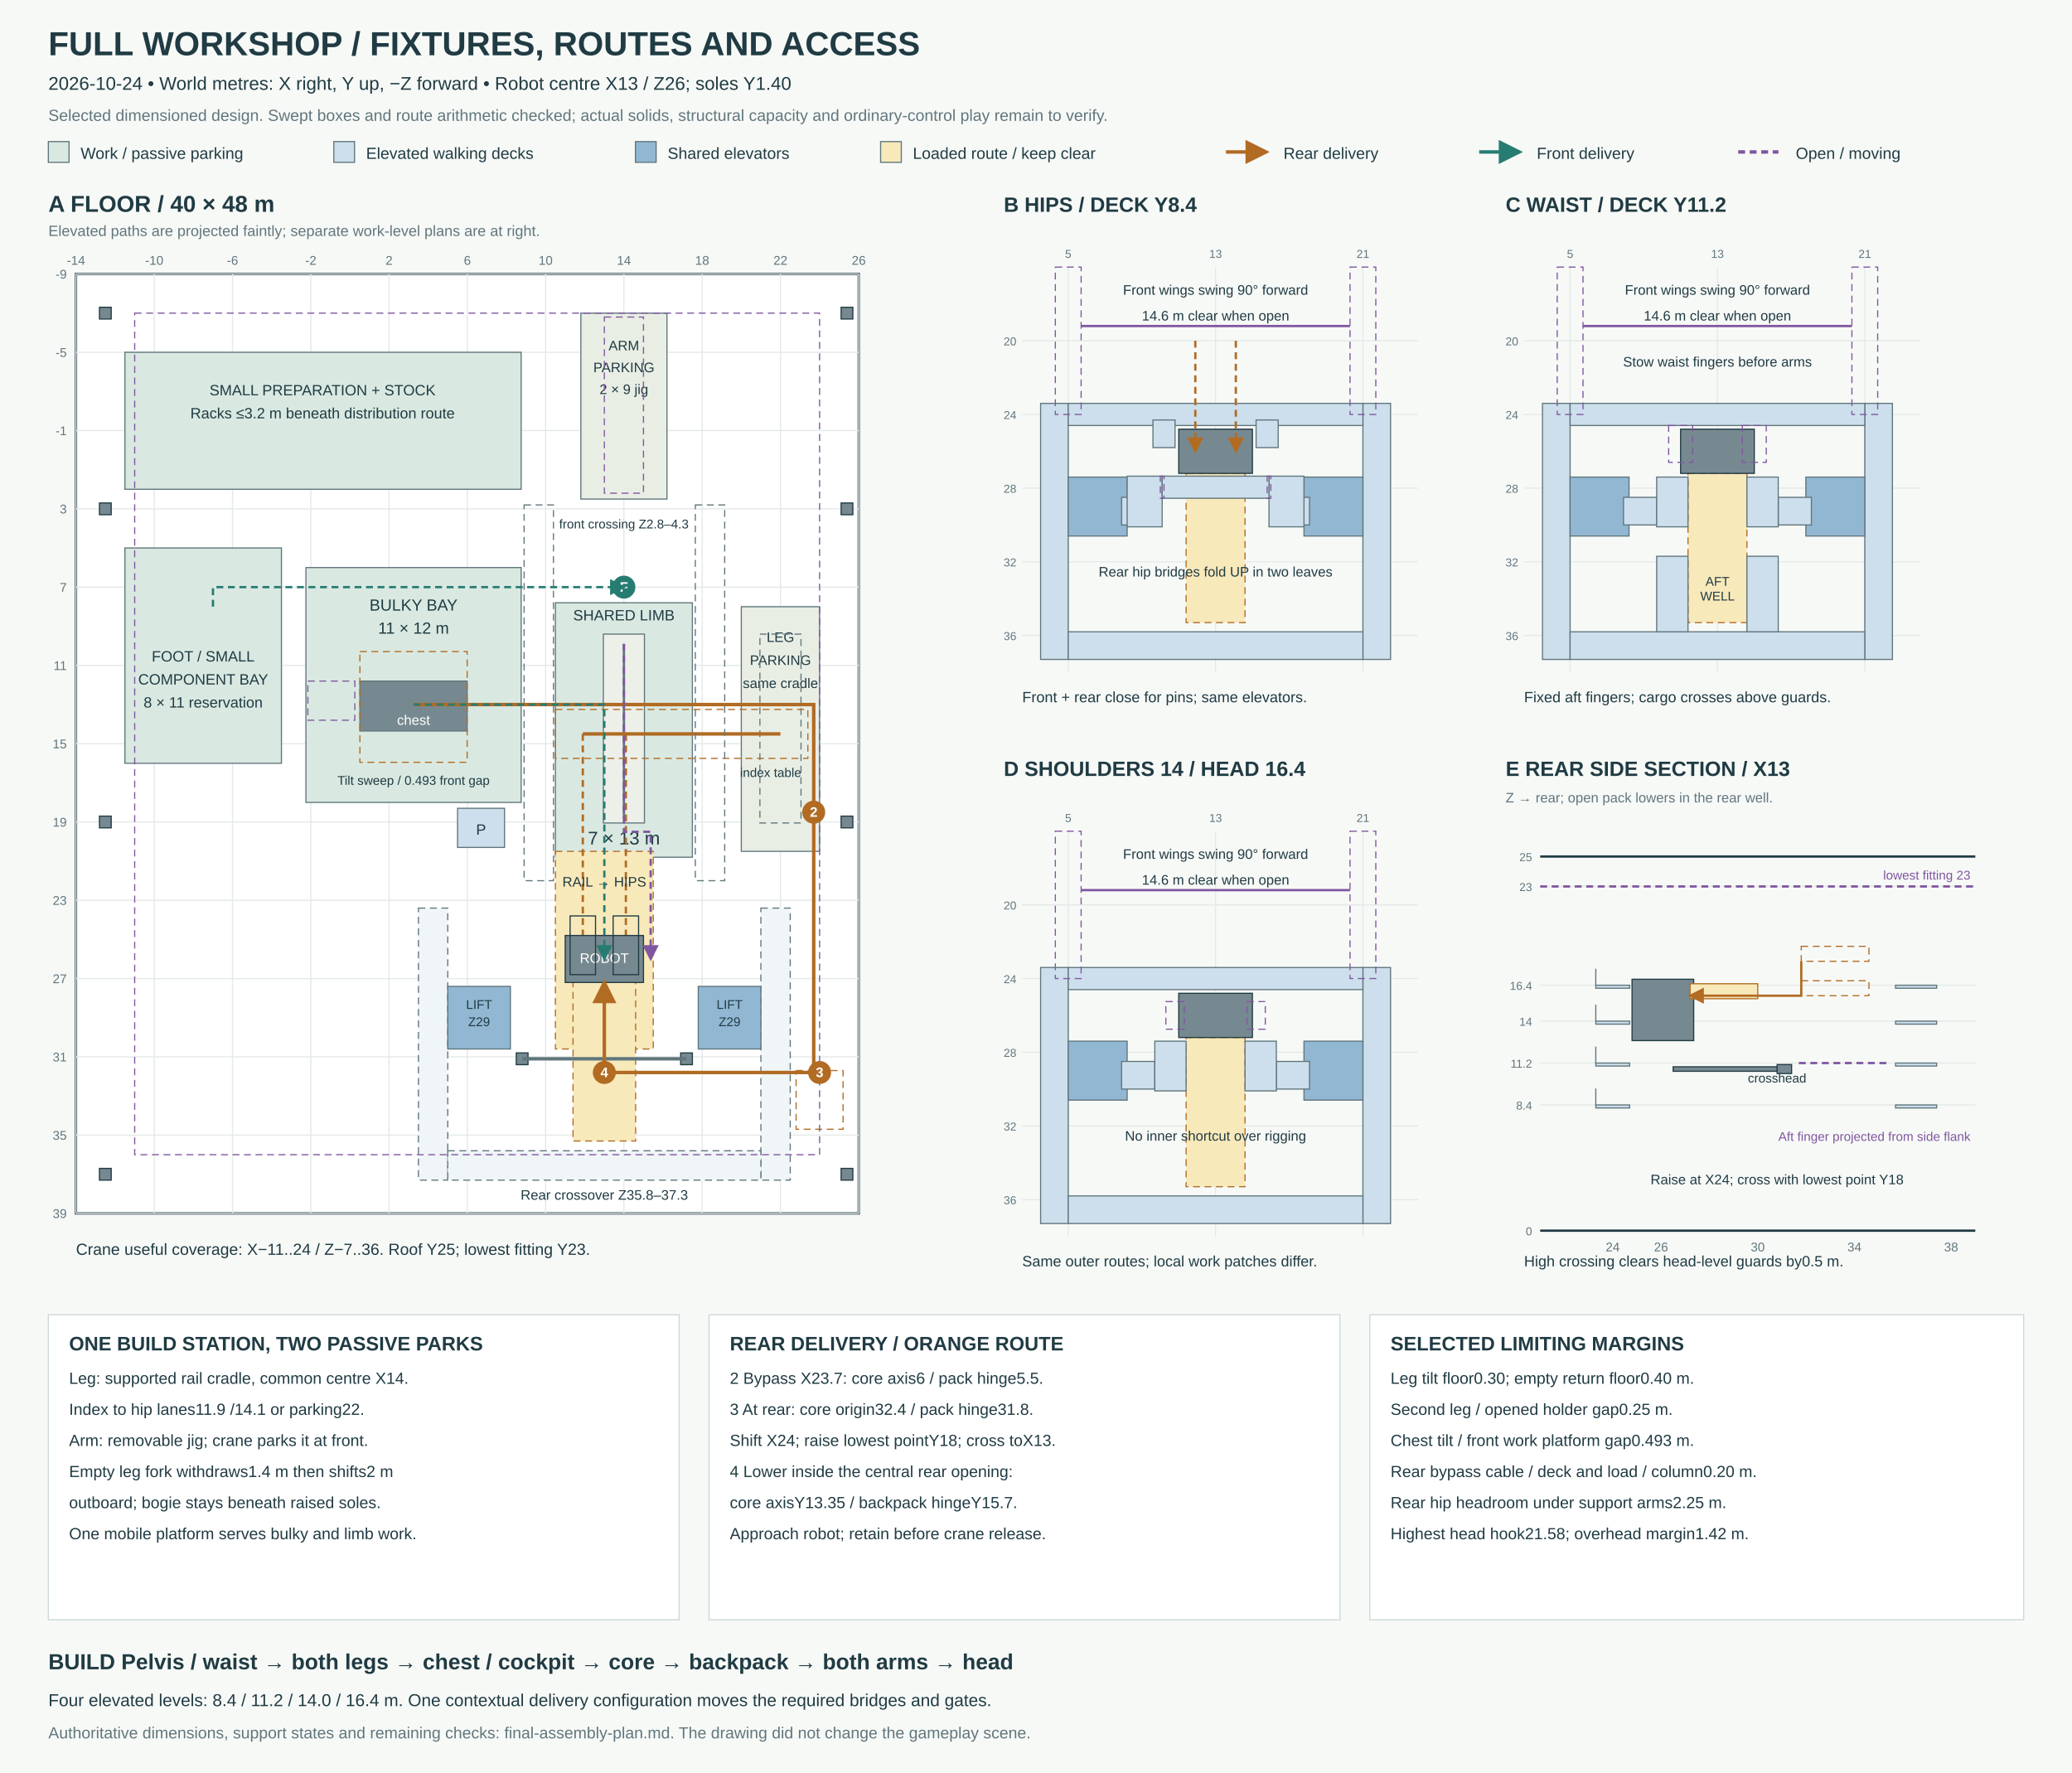
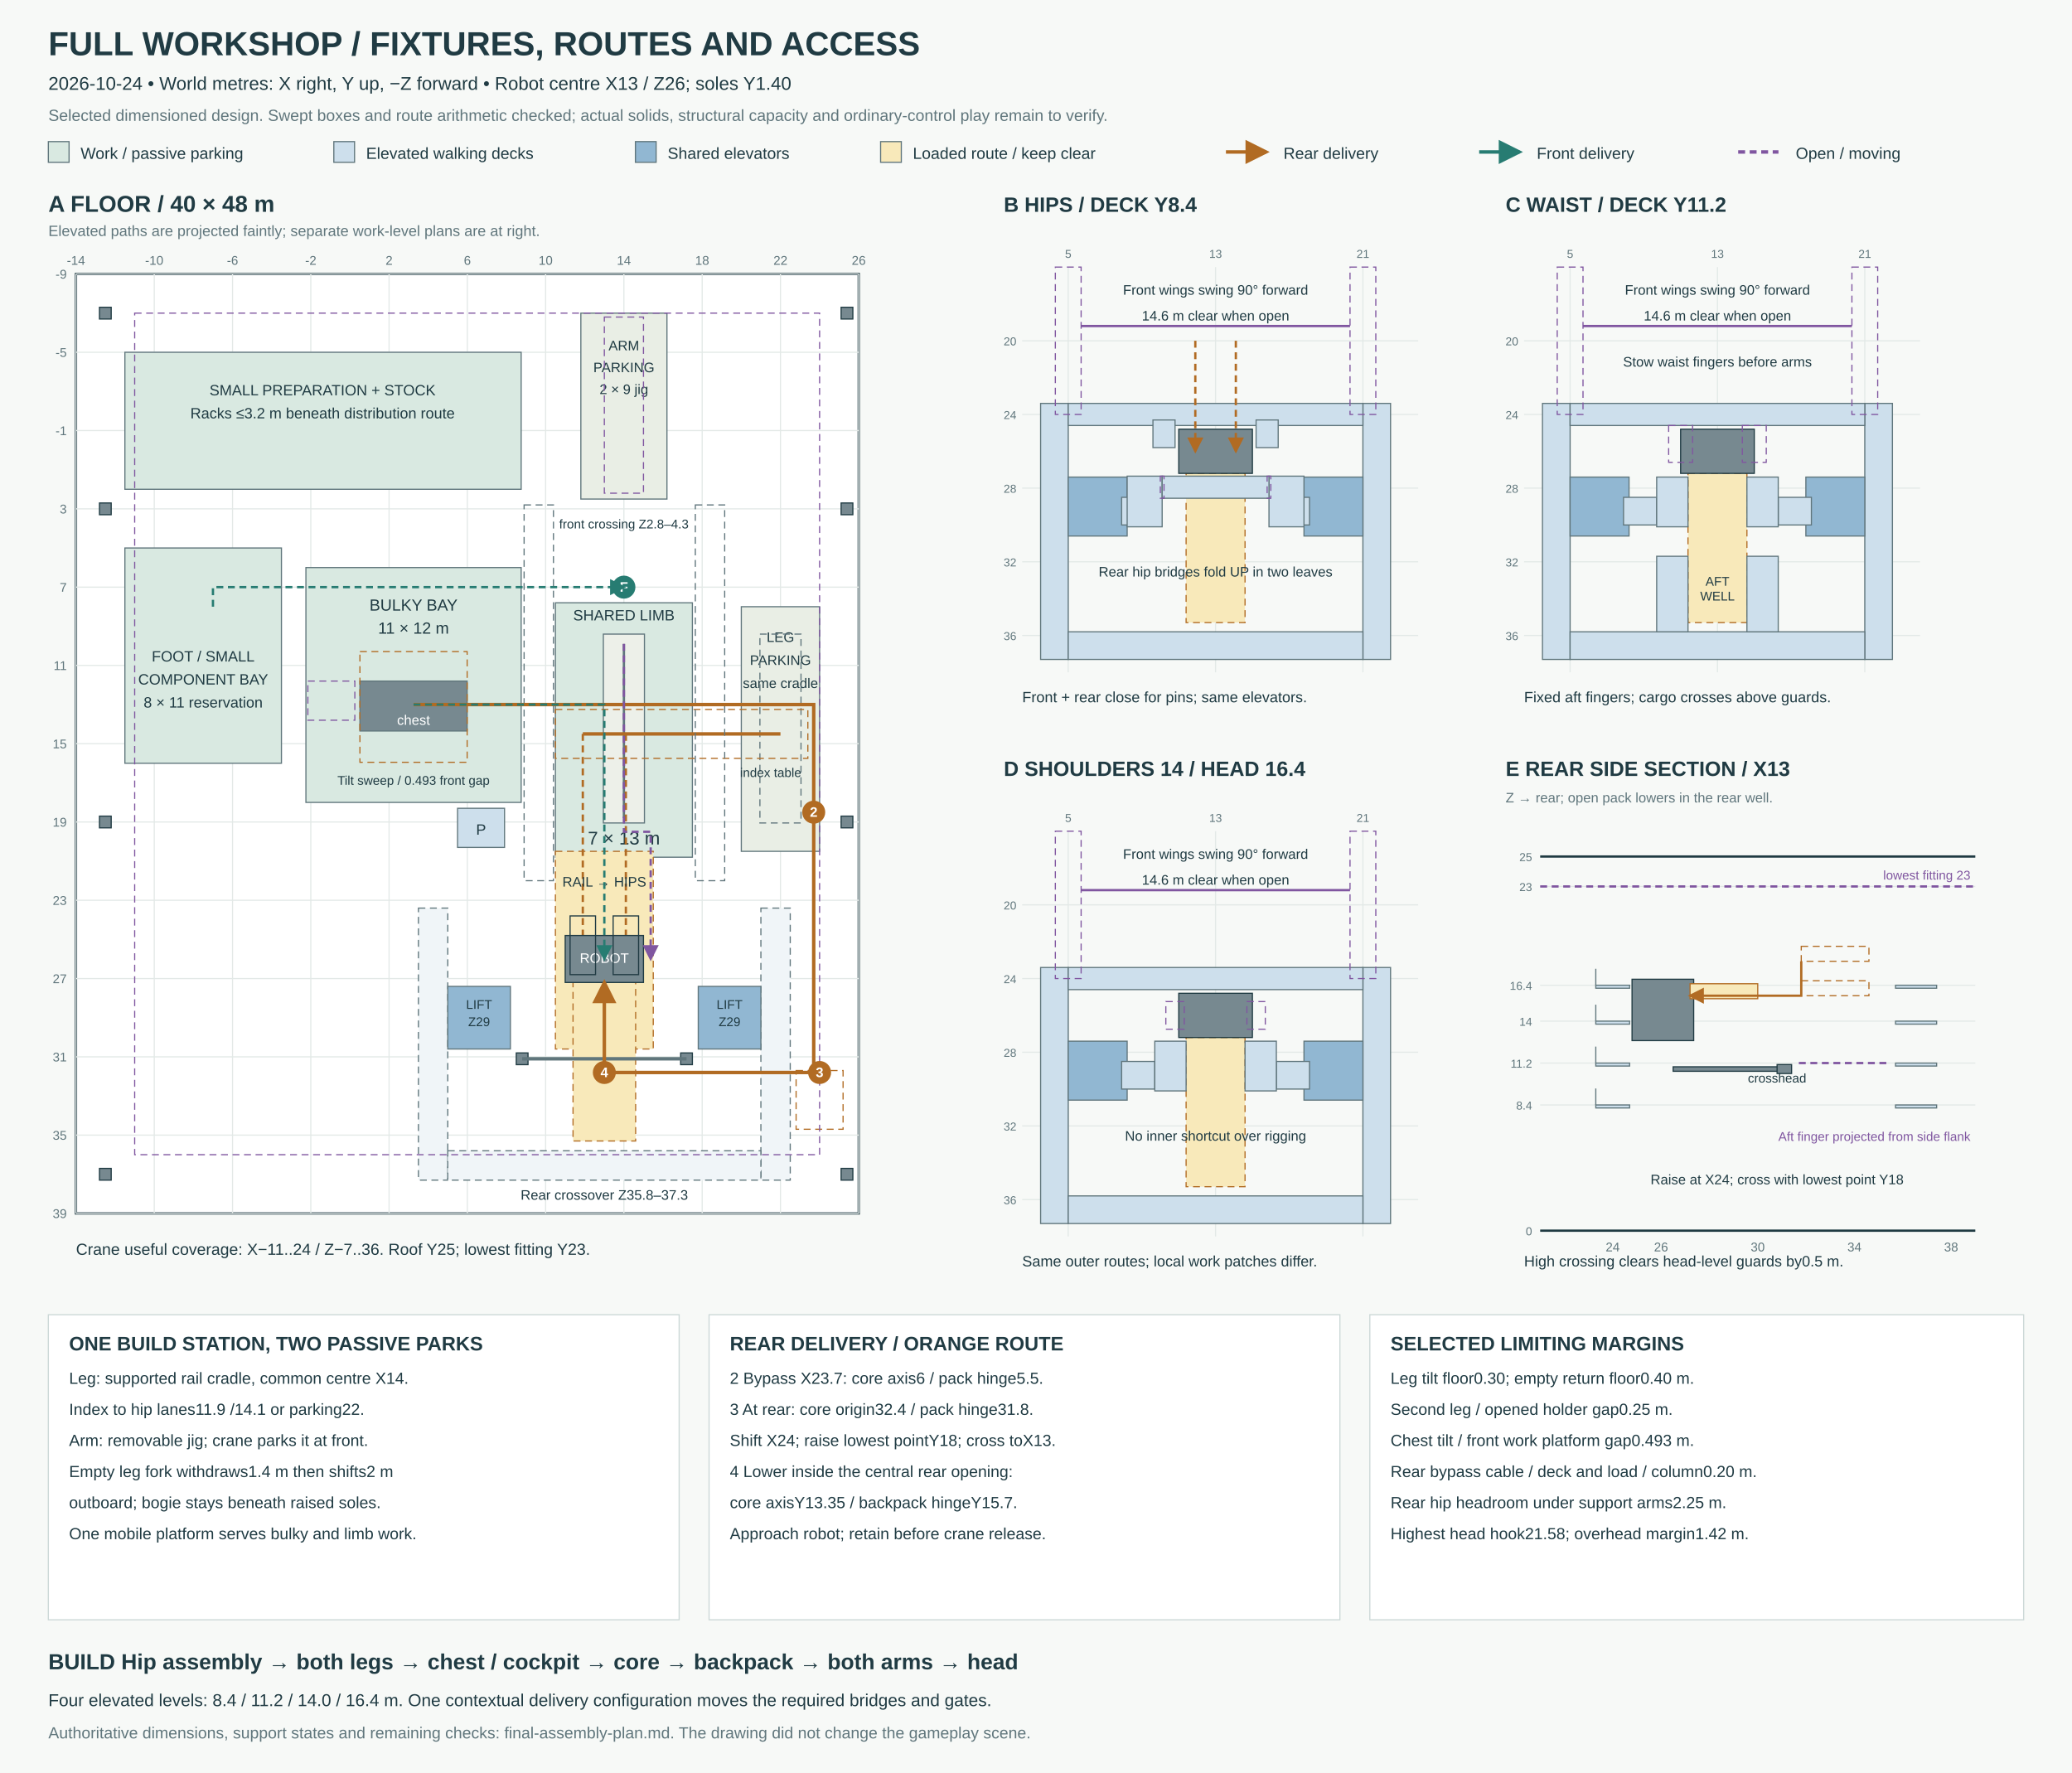
<svg xmlns="http://www.w3.org/2000/svg" width="1800" height="1540" viewBox="0 0 1800 1540" role="img" aria-labelledby="title desc">
  <defs>
    <marker id="arrow-orange" markerWidth="7" markerHeight="7" refX="6" refY="3.5" orient="auto">
      <path d="M0 0L7 3.5L0 7Z" fill="#b16b23" />
    </marker>
    <marker id="arrow-teal" markerWidth="7" markerHeight="7" refX="6" refY="3.5" orient="auto">
      <path d="M0 0L7 3.5L0 7Z" fill="#277c72" />
    </marker>
    <marker id="arrow-purple" markerWidth="7" markerHeight="7" refX="6" refY="3.5" orient="auto">
      <path d="M0 0L7 3.5L0 7Z" fill="#8056a0" />
    </marker>
    <marker id="arrow-ink" markerWidth="7" markerHeight="7" refX="6" refY="3.5" orient="auto">
      <path d="M0 0L7 3.5L0 7Z" fill="#203b43" />
    </marker>
  </defs>
  <rect width="1800" height="1540" fill="#f7f9f7" />
  <text x="42.00" y="48.00" font-family="Arial,sans-serif" font-size="29" fill="#203b43" text-anchor="start" font-weight="700">FULL WORKSHOP / FIXTURES, ROUTES AND ACCESS</text>
  <text x="42.00" y="78.00" font-family="Arial,sans-serif" font-size="16" fill="#203b43" text-anchor="start">2026-10-24  •  World metres: X right, Y up, −Z forward  •  Robot centre X13 / Z26; soles Y1.40</text>
  <text x="42.00" y="105.00" font-family="Arial,sans-serif" font-size="14" fill="#60767c" text-anchor="start">Selected dimensioned design. Swept boxes and route arithmetic checked; actual solids, structural capacity and ordinary-control play remain to verify.</text>
  <rect x="42.00" y="123.00" width="18.00" height="18.00" fill="#d9e9e1" stroke="#60767c" stroke-width="1" />
  <text x="70.00" y="138.00" font-family="Arial,sans-serif" font-size="14" fill="#203b43" text-anchor="start">Work / passive parking</text>
  <rect x="290.00" y="123.00" width="18.00" height="18.00" fill="#cddfec" stroke="#60767c" stroke-width="1" />
  <text x="318.00" y="138.00" font-family="Arial,sans-serif" font-size="14" fill="#203b43" text-anchor="start">Elevated walking decks</text>
  <rect x="552.00" y="123.00" width="18.00" height="18.00" fill="#91b7d2" stroke="#60767c" stroke-width="1" />
  <text x="580.00" y="138.00" font-family="Arial,sans-serif" font-size="14" fill="#203b43" text-anchor="start">Shared elevators</text>
  <rect x="765.00" y="123.00" width="18.00" height="18.00" fill="#f8e9ba" stroke="#60767c" stroke-width="1" />
  <text x="793.00" y="138.00" font-family="Arial,sans-serif" font-size="14" fill="#203b43" text-anchor="start">Loaded route / keep clear</text>
  <path d="M1065.00,132.00L1100.00,132.00" fill="none" stroke="#b16b23" stroke-width="3" marker-end="url(#arrow-orange)" />
  <text x="1115.00" y="138.00" font-family="Arial,sans-serif" font-size="14" fill="#203b43" text-anchor="start">Rear delivery</text>
  <path d="M1285.00,132.00L1320.00,132.00" fill="none" stroke="#277c72" stroke-width="3" marker-end="url(#arrow-teal)" />
  <text x="1335.00" y="138.00" font-family="Arial,sans-serif" font-size="14" fill="#203b43" text-anchor="start">Front delivery</text>
  <path d="M1510.00,132.00L1545.00,132.00" fill="none" stroke="#8056a0" stroke-width="3" stroke-dasharray="6 4" />
  <text x="1560.00" y="138.00" font-family="Arial,sans-serif" font-size="14" fill="#203b43" text-anchor="start">Open / moving</text>
  <text x="42.00" y="184.00" font-family="Arial,sans-serif" font-size="20" fill="#203b43" text-anchor="start" font-weight="700">A  FLOOR / 40 × 48 m</text>
  <text x="42.00" y="205.00" font-family="Arial,sans-serif" font-size="13" fill="#60767c" text-anchor="start">Elevated paths are projected faintly; separate work-level plans are at right.</text>
  <rect x="66.00" y="238.00" width="680.00" height="816.00" fill="#fff" stroke="#203b43" stroke-width="2" />
  <path d="M66.00,238.00L66.00,1054.00" fill="none" stroke="#e3e9e7" stroke-width="1" />
  <text x="66.00" y="230.00" font-family="Arial,sans-serif" font-size="11" fill="#60767c" text-anchor="middle">-14</text>
  <path d="M134.00,238.00L134.00,1054.00" fill="none" stroke="#e3e9e7" stroke-width="1" />
  <text x="134.00" y="230.00" font-family="Arial,sans-serif" font-size="11" fill="#60767c" text-anchor="middle">-10</text>
  <path d="M202.00,238.00L202.00,1054.00" fill="none" stroke="#e3e9e7" stroke-width="1" />
  <text x="202.00" y="230.00" font-family="Arial,sans-serif" font-size="11" fill="#60767c" text-anchor="middle">-6</text>
  <path d="M270.00,238.00L270.00,1054.00" fill="none" stroke="#e3e9e7" stroke-width="1" />
  <text x="270.00" y="230.00" font-family="Arial,sans-serif" font-size="11" fill="#60767c" text-anchor="middle">-2</text>
  <path d="M338.00,238.00L338.00,1054.00" fill="none" stroke="#e3e9e7" stroke-width="1" />
  <text x="338.00" y="230.00" font-family="Arial,sans-serif" font-size="11" fill="#60767c" text-anchor="middle">2</text>
  <path d="M406.00,238.00L406.00,1054.00" fill="none" stroke="#e3e9e7" stroke-width="1" />
  <text x="406.00" y="230.00" font-family="Arial,sans-serif" font-size="11" fill="#60767c" text-anchor="middle">6</text>
  <path d="M474.00,238.00L474.00,1054.00" fill="none" stroke="#e3e9e7" stroke-width="1" />
  <text x="474.00" y="230.00" font-family="Arial,sans-serif" font-size="11" fill="#60767c" text-anchor="middle">10</text>
  <path d="M542.00,238.00L542.00,1054.00" fill="none" stroke="#e3e9e7" stroke-width="1" />
  <text x="542.00" y="230.00" font-family="Arial,sans-serif" font-size="11" fill="#60767c" text-anchor="middle">14</text>
  <path d="M610.00,238.00L610.00,1054.00" fill="none" stroke="#e3e9e7" stroke-width="1" />
  <text x="610.00" y="230.00" font-family="Arial,sans-serif" font-size="11" fill="#60767c" text-anchor="middle">18</text>
  <path d="M678.00,238.00L678.00,1054.00" fill="none" stroke="#e3e9e7" stroke-width="1" />
  <text x="678.00" y="230.00" font-family="Arial,sans-serif" font-size="11" fill="#60767c" text-anchor="middle">22</text>
  <path d="M746.00,238.00L746.00,1054.00" fill="none" stroke="#e3e9e7" stroke-width="1" />
  <text x="746.00" y="230.00" font-family="Arial,sans-serif" font-size="11" fill="#60767c" text-anchor="middle">26</text>
  <path d="M66.00,238.00L746.00,238.00" fill="none" stroke="#e3e9e7" stroke-width="1" />
  <text x="58.00" y="242.00" font-family="Arial,sans-serif" font-size="11" fill="#60767c" text-anchor="end">-9</text>
  <path d="M66.00,306.00L746.00,306.00" fill="none" stroke="#e3e9e7" stroke-width="1" />
  <text x="58.00" y="310.00" font-family="Arial,sans-serif" font-size="11" fill="#60767c" text-anchor="end">-5</text>
  <path d="M66.00,374.00L746.00,374.00" fill="none" stroke="#e3e9e7" stroke-width="1" />
  <text x="58.00" y="378.00" font-family="Arial,sans-serif" font-size="11" fill="#60767c" text-anchor="end">-1</text>
  <path d="M66.00,442.00L746.00,442.00" fill="none" stroke="#e3e9e7" stroke-width="1" />
  <text x="58.00" y="446.00" font-family="Arial,sans-serif" font-size="11" fill="#60767c" text-anchor="end">3</text>
  <path d="M66.00,510.00L746.00,510.00" fill="none" stroke="#e3e9e7" stroke-width="1" />
  <text x="58.00" y="514.00" font-family="Arial,sans-serif" font-size="11" fill="#60767c" text-anchor="end">7</text>
  <path d="M66.00,578.00L746.00,578.00" fill="none" stroke="#e3e9e7" stroke-width="1" />
  <text x="58.00" y="582.00" font-family="Arial,sans-serif" font-size="11" fill="#60767c" text-anchor="end">11</text>
  <path d="M66.00,646.00L746.00,646.00" fill="none" stroke="#e3e9e7" stroke-width="1" />
  <text x="58.00" y="650.00" font-family="Arial,sans-serif" font-size="11" fill="#60767c" text-anchor="end">15</text>
  <path d="M66.00,714.00L746.00,714.00" fill="none" stroke="#e3e9e7" stroke-width="1" />
  <text x="58.00" y="718.00" font-family="Arial,sans-serif" font-size="11" fill="#60767c" text-anchor="end">19</text>
  <path d="M66.00,782.00L746.00,782.00" fill="none" stroke="#e3e9e7" stroke-width="1" />
  <text x="58.00" y="786.00" font-family="Arial,sans-serif" font-size="11" fill="#60767c" text-anchor="end">23</text>
  <path d="M66.00,850.00L746.00,850.00" fill="none" stroke="#e3e9e7" stroke-width="1" />
  <text x="58.00" y="854.00" font-family="Arial,sans-serif" font-size="11" fill="#60767c" text-anchor="end">27</text>
  <path d="M66.00,918.00L746.00,918.00" fill="none" stroke="#e3e9e7" stroke-width="1" />
  <text x="58.00" y="922.00" font-family="Arial,sans-serif" font-size="11" fill="#60767c" text-anchor="end">31</text>
  <path d="M66.00,986.00L746.00,986.00" fill="none" stroke="#e3e9e7" stroke-width="1" />
  <text x="58.00" y="990.00" font-family="Arial,sans-serif" font-size="11" fill="#60767c" text-anchor="end">35</text>
  <path d="M66.00,1054.00L746.00,1054.00" fill="none" stroke="#e3e9e7" stroke-width="1" />
  <text x="58.00" y="1058.00" font-family="Arial,sans-serif" font-size="11" fill="#60767c" text-anchor="end">39</text>
  <rect x="108.50" y="306.00" width="344.25" height="119.00" fill="#d9e9e1" stroke="#60767c" stroke-width="1" />
  <text x="280.20" y="343.40" font-family="Arial,sans-serif" font-size="13" fill="#203b43" text-anchor="middle">SMALL PREPARATION + STOCK</text>
  <text x="280.20" y="363.40" font-family="Arial,sans-serif" font-size="13" fill="#203b43" text-anchor="middle">Racks ≤3.2 m beneath distribution route</text>
  <rect x="504.60" y="272.00" width="74.80" height="161.50" fill="#e9eee5" stroke="#60767c" stroke-width="1" />
  <text x="542.00" y="304.30" font-family="Arial,sans-serif" font-size="12" fill="#203b43" text-anchor="middle">ARM</text>
  <text x="542.00" y="323.30" font-family="Arial,sans-serif" font-size="12" fill="#203b43" text-anchor="middle">PARKING</text>
  <text x="542.00" y="342.30" font-family="Arial,sans-serif" font-size="12" fill="#203b43" text-anchor="middle">2 × 9 jig</text>
  <rect x="525.00" y="275.40" width="34.00" height="153.00" fill="none" stroke="#8056a0" stroke-width="1" stroke-dasharray="6 4" />
  <rect x="108.50" y="476.00" width="136.00" height="187.00" fill="#d9e9e1" stroke="#60767c" stroke-width="1" />
  <text x="176.50" y="574.60" font-family="Arial,sans-serif" font-size="13" fill="#203b43" text-anchor="middle">FOOT / SMALL</text>
  <text x="176.50" y="594.60" font-family="Arial,sans-serif" font-size="13" fill="#203b43" text-anchor="middle">COMPONENT BAY</text>
  <text x="176.50" y="614.60" font-family="Arial,sans-serif" font-size="13" fill="#203b43" text-anchor="middle">8 × 11 reservation</text>
  <rect x="265.75" y="493.00" width="187.00" height="204.00" fill="#d9e9e1" stroke="#60767c" stroke-width="1" />
  <text x="359.25" y="530.40" font-family="Arial,sans-serif" font-size="14" fill="#203b43" text-anchor="middle">BULKY BAY</text>
  <text x="359.25" y="550.40" font-family="Arial,sans-serif" font-size="14" fill="#203b43" text-anchor="middle">11 × 12 m</text>
  <rect x="312.67" y="591.60" width="93.16" height="43.35" fill="#778990" stroke="#60767c" stroke-width="1" />
  <text x="359.25" y="629.60" font-family="Arial,sans-serif" font-size="12" fill="#fff" text-anchor="middle">chest</text>
  <rect x="267.45" y="591.60" width="40.80" height="34.00" fill="none" stroke="#8056a0" stroke-width="1" stroke-dasharray="6 4" />
  <rect x="312.67" y="565.98" width="93.16" height="96.17" fill="none" stroke="#b16b23" stroke-width="1" stroke-dasharray="6 4" />
  <text x="359.25" y="681.70" font-family="Arial,sans-serif" font-size="11" fill="#203b43" text-anchor="middle">Tilt sweep / 0.493 front gap</text>
  <rect x="397.50" y="702.10" width="40.80" height="34.00" fill="#cddfec" stroke="#60767c" stroke-width="1" />
  <text x="417.90" y="725.05" font-family="Arial,sans-serif" font-size="13" fill="#203b43" text-anchor="middle">P</text>
  <rect x="482.50" y="523.60" width="119.00" height="221.00" fill="#d9e9e1" stroke="#60767c" stroke-width="1" />
  <text x="542.00" y="538.90" font-family="Arial,sans-serif" font-size="13" fill="#203b43" text-anchor="middle">SHARED LIMB</text>
  <text x="542.00" y="733.55" font-family="Arial,sans-serif" font-size="16" fill="#203b43" text-anchor="middle">7 × 13 m</text>
  <rect x="524.15" y="550.80" width="35.70" height="164.05" fill="#edf0e9" stroke="#60767c" stroke-width="1" />
  <path d="M542.00,559.30L542.00,710.60" fill="none" stroke="#60767c" stroke-width="2" />
  <rect x="644.00" y="527.00" width="68.00" height="212.50" fill="#e9eee5" stroke="#60767c" stroke-width="1" />
  <text x="678.00" y="557.60" font-family="Arial,sans-serif" font-size="12" fill="#203b43" text-anchor="middle">LEG</text>
  <text x="678.00" y="577.60" font-family="Arial,sans-serif" font-size="12" fill="#203b43" text-anchor="middle">PARKING</text>
  <text x="678.00" y="597.60" font-family="Arial,sans-serif" font-size="12" fill="#203b43" text-anchor="middle">same cradle</text>
  <rect x="660.15" y="550.80" width="35.70" height="164.05" fill="none" stroke="#60767c" stroke-width="1" stroke-dasharray="6 4" />
  <rect x="482.50" y="616.25" width="219.30" height="42.50" fill="none" stroke="#b16b23" stroke-width="1" stroke-dasharray="6 4" />
  <path d="M506.30,637.50L678.00,637.50" fill="none" stroke="#b16b23" stroke-width="3" />
  <text x="669.50" y="674.90" font-family="Arial,sans-serif" font-size="11" fill="#203b43" text-anchor="middle">index table</text>
  <rect x="482.50" y="739.50" width="85.00" height="171.70" fill="#f8e9ba" stroke="#b16b23" stroke-width="1" stroke-dasharray="6 4" />
  <path d="M506.30,637.50L506.30,833.00" fill="none" stroke="#b16b23" stroke-width="2" stroke-dasharray="6 4" marker-end="url(#arrow-orange)" />
  <path d="M543.70,637.50L543.70,833.00" fill="none" stroke="#b16b23" stroke-width="2" stroke-dasharray="6 4" marker-end="url(#arrow-orange)" />
  <text x="525.00" y="770.10" font-family="Arial,sans-serif" font-size="12" fill="#203b43" text-anchor="middle">RAIL → HIPS</text>
  <rect x="455.30" y="438.60" width="25.50" height="326.40" fill="none" stroke="#60767c" stroke-width="1" stroke-dasharray="6 4" />
  <rect x="604.05" y="438.60" width="25.50" height="326.40" fill="none" stroke="#60767c" stroke-width="1" stroke-dasharray="6 4" />
  <text x="542.00" y="459.00" font-family="Arial,sans-serif" font-size="11" fill="#203b43" text-anchor="middle">front crossing Z2.8–4.3</text>
  <circle cx="542.00" cy="510.00" r="10" fill="#277c72" />
  <text x="542.00" y="514.00" font-family="Arial,sans-serif" font-size="12" fill="#fff" text-anchor="middle" font-weight="700">F</text>
  <path d="M185.00,527.00L185.00,510.00L542.00,510.00" fill="none" stroke="#277c72" stroke-width="2" stroke-dasharray="6 4" marker-end="url(#arrow-teal)" />
  <rect x="363.50" y="788.80" width="25.50" height="236.30" fill="#f0f5f8" stroke="#60767c" stroke-width="1" stroke-dasharray="6 4" />
  <rect x="661.00" y="788.80" width="25.50" height="236.30" fill="#f0f5f8" stroke="#60767c" stroke-width="1" stroke-dasharray="6 4" />
  <rect x="389.00" y="999.60" width="272.00" height="25.50" fill="#f0f5f8" stroke="#60767c" stroke-width="1" stroke-dasharray="6 4" />
  <rect x="389.00" y="856.80" width="54.40" height="54.40" fill="#91b7d2" stroke="#60767c" stroke-width="1" />
  <rect x="606.60" y="856.80" width="54.40" height="54.40" fill="#91b7d2" stroke="#60767c" stroke-width="1" />
  <text x="416.20" y="876.35" font-family="Arial,sans-serif" font-size="11" fill="#203b43" text-anchor="middle">LIFT</text>
  <text x="416.20" y="891.35" font-family="Arial,sans-serif" font-size="11" fill="#203b43" text-anchor="middle">Z29</text>
  <text x="633.80" y="876.35" font-family="Arial,sans-serif" font-size="11" fill="#203b43" text-anchor="middle">LIFT</text>
  <text x="633.80" y="891.35" font-family="Arial,sans-serif" font-size="11" fill="#203b43" text-anchor="middle">Z29</text>
  <rect x="497.80" y="853.40" width="54.40" height="137.70" fill="#f8e9ba" stroke="#b16b23" stroke-width="1" stroke-dasharray="6 4" />
  <rect x="691.60" y="929.90" width="40.80" height="51.00" fill="none" stroke="#b16b23" stroke-width="1" stroke-dasharray="6 4" />
  <rect x="491.00" y="812.60" width="68.00" height="40.80" fill="#778990" stroke="#203b43" stroke-width="1" />
  <text x="525.00" y="836.40" font-family="Arial,sans-serif" font-size="12" fill="#fff" text-anchor="middle">ROBOT</text>
  <rect x="495.25" y="795.60" width="22.10" height="51.00" fill="none" stroke="#203b43" stroke-width="1" />
  <rect x="532.65" y="795.60" width="22.10" height="51.00" fill="none" stroke="#203b43" stroke-width="1" />
  <rect x="448.50" y="914.60" width="10.20" height="10.20" fill="#778990" stroke="#203b43" stroke-width="1" />
  <rect x="591.30" y="914.60" width="10.20" height="10.20" fill="#778990" stroke="#203b43" stroke-width="1" />
  <path d="M453.60,919.70L596.40,919.70" fill="none" stroke="#60767c" stroke-width="3" />
  <rect x="86.40" y="266.90" width="10.20" height="10.20" fill="#778990" stroke="#203b43" stroke-width="1" />
  <rect x="86.40" y="436.90" width="10.20" height="10.20" fill="#778990" stroke="#203b43" stroke-width="1" />
  <rect x="86.40" y="708.90" width="10.20" height="10.20" fill="#778990" stroke="#203b43" stroke-width="1" />
  <rect x="86.40" y="1014.90" width="10.20" height="10.20" fill="#778990" stroke="#203b43" stroke-width="1" />
  <rect x="730.70" y="266.90" width="10.20" height="10.20" fill="#778990" stroke="#203b43" stroke-width="1" />
  <rect x="730.70" y="436.90" width="10.20" height="10.20" fill="#778990" stroke="#203b43" stroke-width="1" />
  <rect x="730.70" y="708.90" width="10.20" height="10.20" fill="#778990" stroke="#203b43" stroke-width="1" />
  <rect x="730.70" y="1014.90" width="10.20" height="10.20" fill="#778990" stroke="#203b43" stroke-width="1" />
  <rect x="117.00" y="272.00" width="595.00" height="731.00" fill="none" stroke="#8056a0" stroke-width="1" stroke-dasharray="6 4" />
  <path d="M359.25,612.00L706.90,612.00L706.90,931.60L712.00,931.60L525.00,931.60L525.00,853.40" fill="none" stroke="#b16b23" stroke-width="3" marker-end="url(#arrow-orange)" />
  <circle cx="706.90" cy="705.50" r="10" fill="#b16b23" />
  <text x="706.90" y="709.50" font-family="Arial,sans-serif" font-size="12" fill="#fff" text-anchor="middle" font-weight="700">2</text>
  <circle cx="712.00" cy="931.60" r="10" fill="#b16b23" />
  <text x="712.00" y="935.60" font-family="Arial,sans-serif" font-size="12" fill="#fff" text-anchor="middle" font-weight="700">3</text>
  <circle cx="525.00" cy="931.60" r="10" fill="#b16b23" />
  <text x="525.00" y="935.60" font-family="Arial,sans-serif" font-size="12" fill="#fff" text-anchor="middle" font-weight="700">4</text>
  <path d="M359.25,612.00L525.00,612.00L525.00,833.00" fill="none" stroke="#277c72" stroke-width="2" stroke-dasharray="6 4" marker-end="url(#arrow-teal)" />
  <path d="M542.00,559.30L542.00,722.50L565.26,722.50L565.26,833.00" fill="none" stroke="#8056a0" stroke-width="2" stroke-dasharray="6 4" marker-end="url(#arrow-purple)" />
  <text x="525.00" y="1042.10" font-family="Arial,sans-serif" font-size="12" fill="#203b43" text-anchor="middle">Rear crossover Z35.8–37.3</text>
  <text x="66.00" y="1090.00" font-family="Arial,sans-serif" font-size="14" fill="#203b43" text-anchor="start">Crane useful coverage: X−11..24 / Z−7..36. Roof Y25; lowest fitting Y23.</text>
  <text x="872.00" y="184.00" font-family="Arial,sans-serif" font-size="18" fill="#203b43" text-anchor="start" font-weight="700">B  HIPS / DECK Y8.4</text>
  <path d="M928.00,232.00L928.00,584.00" fill="none" stroke="#e3e9e7" stroke-width="1" />
  <text x="928.00" y="224.00" font-family="Arial,sans-serif" font-size="10" fill="#60767c" text-anchor="middle">5</text>
  <path d="M1056.00,232.00L1056.00,584.00" fill="none" stroke="#e3e9e7" stroke-width="1" />
  <text x="1056.00" y="224.00" font-family="Arial,sans-serif" font-size="10" fill="#60767c" text-anchor="middle">13</text>
  <path d="M1184.00,232.00L1184.00,584.00" fill="none" stroke="#e3e9e7" stroke-width="1" />
  <text x="1184.00" y="224.00" font-family="Arial,sans-serif" font-size="10" fill="#60767c" text-anchor="middle">21</text>
  <path d="M888.00,296.00L1232.00,296.00" fill="none" stroke="#e3e9e7" stroke-width="1" />
  <text x="883.00" y="300.00" font-family="Arial,sans-serif" font-size="10" fill="#60767c" text-anchor="end">20</text>
  <path d="M888.00,360.00L1232.00,360.00" fill="none" stroke="#e3e9e7" stroke-width="1" />
  <text x="883.00" y="364.00" font-family="Arial,sans-serif" font-size="10" fill="#60767c" text-anchor="end">24</text>
  <path d="M888.00,424.00L1232.00,424.00" fill="none" stroke="#e3e9e7" stroke-width="1" />
  <text x="883.00" y="428.00" font-family="Arial,sans-serif" font-size="10" fill="#60767c" text-anchor="end">28</text>
  <path d="M888.00,488.00L1232.00,488.00" fill="none" stroke="#e3e9e7" stroke-width="1" />
  <text x="883.00" y="492.00" font-family="Arial,sans-serif" font-size="10" fill="#60767c" text-anchor="end">32</text>
  <path d="M888.00,552.00L1232.00,552.00" fill="none" stroke="#e3e9e7" stroke-width="1" />
  <text x="883.00" y="556.00" font-family="Arial,sans-serif" font-size="10" fill="#60767c" text-anchor="end">36</text>
  <rect x="904.00" y="350.40" width="24.00" height="222.40" fill="#cddfec" stroke="#60767c" stroke-width="1" />
  <rect x="1184.00" y="350.40" width="24.00" height="222.40" fill="#cddfec" stroke="#60767c" stroke-width="1" />
  <rect x="928.00" y="548.80" width="256.00" height="24.00" fill="#cddfec" stroke="#60767c" stroke-width="1" />
  <rect x="928.00" y="414.40" width="51.20" height="51.20" fill="#91b7d2" stroke="#60767c" stroke-width="1" />
  <rect x="1132.80" y="414.40" width="51.20" height="51.20" fill="#91b7d2" stroke="#60767c" stroke-width="1" />
  <rect x="928.00" y="350.40" width="256.00" height="19.20" fill="#cddfec" stroke="#60767c" stroke-width="1" />
  <rect x="916.80" y="232.00" width="22.40" height="128.00" fill="none" stroke="#8056a0" stroke-width="1" stroke-dasharray="6 4" />
  <rect x="1172.80" y="232.00" width="22.40" height="128.00" fill="none" stroke="#8056a0" stroke-width="1" stroke-dasharray="6 4" />
  <rect x="974.40" y="432.00" width="28.80" height="24.00" fill="#cddfec" stroke="#60767c" stroke-width="1" />
  <rect x="1108.80" y="432.00" width="28.80" height="24.00" fill="#cddfec" stroke="#60767c" stroke-width="1" />
  <rect x="1030.40" y="411.20" width="51.20" height="129.60" fill="#f8e9ba" stroke="#b16b23" stroke-width="1" stroke-dasharray="6 4" />
  <rect x="1024.00" y="372.80" width="64.00" height="38.40" fill="#778990" stroke="#203b43" stroke-width="1" />
  <rect x="979.20" y="413.60" width="30.40" height="44.00" fill="#cddfec" stroke="#60767c" stroke-width="1" />
  <rect x="1102.40" y="413.60" width="30.40" height="44.00" fill="#cddfec" stroke="#60767c" stroke-width="1" />
  <rect x="1009.60" y="413.60" width="92.80" height="19.20" fill="#cddfec" stroke="#60767c" stroke-width="1" />
  <rect x="1008.00" y="413.60" width="3.20" height="19.20" fill="none" stroke="#8056a0" stroke-width="1" stroke-dasharray="6 4" />
  <rect x="1100.80" y="413.60" width="3.20" height="19.20" fill="none" stroke="#8056a0" stroke-width="1" stroke-dasharray="6 4" />
  <rect x="1001.60" y="364.80" width="19.20" height="24.00" fill="#cddfec" stroke="#60767c" stroke-width="1" />
  <rect x="1091.20" y="364.80" width="19.20" height="24.00" fill="#cddfec" stroke="#60767c" stroke-width="1" />
  <path d="M1038.40,296.00L1038.40,392.00" fill="none" stroke="#b16b23" stroke-width="2" stroke-dasharray="6 4" marker-end="url(#arrow-orange)" />
  <path d="M1073.60,296.00L1073.60,392.00" fill="none" stroke="#b16b23" stroke-width="2" stroke-dasharray="6 4" marker-end="url(#arrow-orange)" />
  <text x="1056.00" y="500.80" font-family="Arial,sans-serif" font-size="12" fill="#203b43" text-anchor="middle">Rear hip bridges fold UP in two leaves</text>
  <text x="1056.00" y="256.00" font-family="Arial,sans-serif" font-size="12" fill="#203b43" text-anchor="middle">Front wings swing 90° forward</text>
  <path d="M939.20,283.20L1172.80,283.20" fill="none" stroke="#8056a0" stroke-width="2" />
  <text x="1056.00" y="278.40" font-family="Arial,sans-serif" font-size="12" fill="#203b43" text-anchor="middle">14.6 m clear when open</text>
  <text x="888.00" y="610.00" font-family="Arial,sans-serif" font-size="13" fill="#203b43" text-anchor="start">Front + rear close for pins; same elevators.</text>
  <text x="1308.00" y="184.00" font-family="Arial,sans-serif" font-size="18" fill="#203b43" text-anchor="start" font-weight="700">C  WAIST / DECK Y11.2</text>
  <path d="M1364.00,232.00L1364.00,584.00" fill="none" stroke="#e3e9e7" stroke-width="1" />
  <text x="1364.00" y="224.00" font-family="Arial,sans-serif" font-size="10" fill="#60767c" text-anchor="middle">5</text>
  <path d="M1492.00,232.00L1492.00,584.00" fill="none" stroke="#e3e9e7" stroke-width="1" />
  <text x="1492.00" y="224.00" font-family="Arial,sans-serif" font-size="10" fill="#60767c" text-anchor="middle">13</text>
  <path d="M1620.00,232.00L1620.00,584.00" fill="none" stroke="#e3e9e7" stroke-width="1" />
  <text x="1620.00" y="224.00" font-family="Arial,sans-serif" font-size="10" fill="#60767c" text-anchor="middle">21</text>
  <path d="M1324.00,296.00L1668.00,296.00" fill="none" stroke="#e3e9e7" stroke-width="1" />
  <text x="1319.00" y="300.00" font-family="Arial,sans-serif" font-size="10" fill="#60767c" text-anchor="end">20</text>
  <path d="M1324.00,360.00L1668.00,360.00" fill="none" stroke="#e3e9e7" stroke-width="1" />
  <text x="1319.00" y="364.00" font-family="Arial,sans-serif" font-size="10" fill="#60767c" text-anchor="end">24</text>
  <path d="M1324.00,424.00L1668.00,424.00" fill="none" stroke="#e3e9e7" stroke-width="1" />
  <text x="1319.00" y="428.00" font-family="Arial,sans-serif" font-size="10" fill="#60767c" text-anchor="end">28</text>
  <path d="M1324.00,488.00L1668.00,488.00" fill="none" stroke="#e3e9e7" stroke-width="1" />
  <text x="1319.00" y="492.00" font-family="Arial,sans-serif" font-size="10" fill="#60767c" text-anchor="end">32</text>
  <path d="M1324.00,552.00L1668.00,552.00" fill="none" stroke="#e3e9e7" stroke-width="1" />
  <text x="1319.00" y="556.00" font-family="Arial,sans-serif" font-size="10" fill="#60767c" text-anchor="end">36</text>
  <rect x="1340.00" y="350.40" width="24.00" height="222.40" fill="#cddfec" stroke="#60767c" stroke-width="1" />
  <rect x="1620.00" y="350.40" width="24.00" height="222.40" fill="#cddfec" stroke="#60767c" stroke-width="1" />
  <rect x="1364.00" y="548.80" width="256.00" height="24.00" fill="#cddfec" stroke="#60767c" stroke-width="1" />
  <rect x="1364.00" y="414.40" width="51.20" height="51.20" fill="#91b7d2" stroke="#60767c" stroke-width="1" />
  <rect x="1568.80" y="414.40" width="51.20" height="51.20" fill="#91b7d2" stroke="#60767c" stroke-width="1" />
  <rect x="1364.00" y="350.40" width="256.00" height="19.20" fill="#cddfec" stroke="#60767c" stroke-width="1" />
  <rect x="1352.80" y="232.00" width="22.40" height="128.00" fill="none" stroke="#8056a0" stroke-width="1" stroke-dasharray="6 4" />
  <rect x="1608.80" y="232.00" width="22.40" height="128.00" fill="none" stroke="#8056a0" stroke-width="1" stroke-dasharray="6 4" />
  <rect x="1410.40" y="432.00" width="28.80" height="24.00" fill="#cddfec" stroke="#60767c" stroke-width="1" />
  <rect x="1544.80" y="432.00" width="28.80" height="24.00" fill="#cddfec" stroke="#60767c" stroke-width="1" />
  <rect x="1466.40" y="411.20" width="51.20" height="129.60" fill="#f8e9ba" stroke="#b16b23" stroke-width="1" stroke-dasharray="6 4" />
  <rect x="1460.00" y="372.80" width="64.00" height="38.40" fill="#778990" stroke="#203b43" stroke-width="1" />
  <rect x="1439.20" y="414.40" width="27.20" height="43.20" fill="#cddfec" stroke="#60767c" stroke-width="1" />
  <rect x="1517.60" y="414.40" width="27.20" height="43.20" fill="#cddfec" stroke="#60767c" stroke-width="1" />
  <rect x="1439.20" y="483.20" width="27.20" height="65.60" fill="#cddfec" stroke="#60767c" stroke-width="1" />
  <rect x="1517.60" y="483.20" width="27.20" height="65.60" fill="#cddfec" stroke="#60767c" stroke-width="1" />
  <rect x="1449.60" y="369.60" width="20.80" height="32.00" fill="none" stroke="#8056a0" stroke-width="1" stroke-dasharray="6 4" />
  <rect x="1513.60" y="369.60" width="20.80" height="32.00" fill="none" stroke="#8056a0" stroke-width="1" stroke-dasharray="6 4" />
  <text x="1492.00" y="508.80" font-family="Arial,sans-serif" font-size="11" fill="#203b43" text-anchor="middle">AFT</text>
  <text x="1492.00" y="521.60" font-family="Arial,sans-serif" font-size="11" fill="#203b43" text-anchor="middle">WELL</text>
  <text x="1492.00" y="318.40" font-family="Arial,sans-serif" font-size="12" fill="#203b43" text-anchor="middle">Stow waist fingers before arms</text>
  <text x="1492.00" y="256.00" font-family="Arial,sans-serif" font-size="12" fill="#203b43" text-anchor="middle">Front wings swing 90° forward</text>
  <path d="M1375.20,283.20L1608.80,283.20" fill="none" stroke="#8056a0" stroke-width="2" />
  <text x="1492.00" y="278.40" font-family="Arial,sans-serif" font-size="12" fill="#203b43" text-anchor="middle">14.6 m clear when open</text>
  <text x="1324.00" y="610.00" font-family="Arial,sans-serif" font-size="13" fill="#203b43" text-anchor="start">Fixed aft fingers; cargo crosses above guards.</text>
  <text x="872.00" y="674.00" font-family="Arial,sans-serif" font-size="18" fill="#203b43" text-anchor="start" font-weight="700">D  SHOULDERS 14 / HEAD 16.4</text>
  <path d="M928.00,722.00L928.00,1074.00" fill="none" stroke="#e3e9e7" stroke-width="1" />
  <text x="928.00" y="714.00" font-family="Arial,sans-serif" font-size="10" fill="#60767c" text-anchor="middle">5</text>
  <path d="M1056.00,722.00L1056.00,1074.00" fill="none" stroke="#e3e9e7" stroke-width="1" />
  <text x="1056.00" y="714.00" font-family="Arial,sans-serif" font-size="10" fill="#60767c" text-anchor="middle">13</text>
  <path d="M1184.00,722.00L1184.00,1074.00" fill="none" stroke="#e3e9e7" stroke-width="1" />
  <text x="1184.00" y="714.00" font-family="Arial,sans-serif" font-size="10" fill="#60767c" text-anchor="middle">21</text>
  <path d="M888.00,786.00L1232.00,786.00" fill="none" stroke="#e3e9e7" stroke-width="1" />
  <text x="883.00" y="790.00" font-family="Arial,sans-serif" font-size="10" fill="#60767c" text-anchor="end">20</text>
  <path d="M888.00,850.00L1232.00,850.00" fill="none" stroke="#e3e9e7" stroke-width="1" />
  <text x="883.00" y="854.00" font-family="Arial,sans-serif" font-size="10" fill="#60767c" text-anchor="end">24</text>
  <path d="M888.00,914.00L1232.00,914.00" fill="none" stroke="#e3e9e7" stroke-width="1" />
  <text x="883.00" y="918.00" font-family="Arial,sans-serif" font-size="10" fill="#60767c" text-anchor="end">28</text>
  <path d="M888.00,978.00L1232.00,978.00" fill="none" stroke="#e3e9e7" stroke-width="1" />
  <text x="883.00" y="982.00" font-family="Arial,sans-serif" font-size="10" fill="#60767c" text-anchor="end">32</text>
  <path d="M888.00,1042.00L1232.00,1042.00" fill="none" stroke="#e3e9e7" stroke-width="1" />
  <text x="883.00" y="1046.00" font-family="Arial,sans-serif" font-size="10" fill="#60767c" text-anchor="end">36</text>
  <rect x="904.00" y="840.40" width="24.00" height="222.40" fill="#cddfec" stroke="#60767c" stroke-width="1" />
  <rect x="1184.00" y="840.40" width="24.00" height="222.40" fill="#cddfec" stroke="#60767c" stroke-width="1" />
  <rect x="928.00" y="1038.80" width="256.00" height="24.00" fill="#cddfec" stroke="#60767c" stroke-width="1" />
  <rect x="928.00" y="904.40" width="51.20" height="51.20" fill="#91b7d2" stroke="#60767c" stroke-width="1" />
  <rect x="1132.80" y="904.40" width="51.20" height="51.20" fill="#91b7d2" stroke="#60767c" stroke-width="1" />
  <rect x="928.00" y="840.40" width="256.00" height="19.20" fill="#cddfec" stroke="#60767c" stroke-width="1" />
  <rect x="916.80" y="722.00" width="22.40" height="128.00" fill="none" stroke="#8056a0" stroke-width="1" stroke-dasharray="6 4" />
  <rect x="1172.80" y="722.00" width="22.40" height="128.00" fill="none" stroke="#8056a0" stroke-width="1" stroke-dasharray="6 4" />
  <rect x="974.40" y="922.00" width="28.80" height="24.00" fill="#cddfec" stroke="#60767c" stroke-width="1" />
  <rect x="1108.80" y="922.00" width="28.80" height="24.00" fill="#cddfec" stroke="#60767c" stroke-width="1" />
  <rect x="1030.40" y="901.20" width="51.20" height="129.60" fill="#f8e9ba" stroke="#b16b23" stroke-width="1" stroke-dasharray="6 4" />
  <rect x="1024.00" y="862.80" width="64.00" height="38.40" fill="#778990" stroke="#203b43" stroke-width="1" />
  <rect x="1003.20" y="904.40" width="27.20" height="43.20" fill="#cddfec" stroke="#60767c" stroke-width="1" />
  <rect x="1081.60" y="904.40" width="27.20" height="43.20" fill="#cddfec" stroke="#60767c" stroke-width="1" />
  <rect x="1012.80" y="870.00" width="16.00" height="24.00" fill="none" stroke="#8056a0" stroke-width="1" stroke-dasharray="6 4" />
  <rect x="1083.20" y="870.00" width="16.00" height="24.00" fill="none" stroke="#8056a0" stroke-width="1" stroke-dasharray="6 4" />
  <text x="1056.00" y="990.80" font-family="Arial,sans-serif" font-size="12" fill="#203b43" text-anchor="middle">No inner shortcut over rigging</text>
  <text x="1056.00" y="746.00" font-family="Arial,sans-serif" font-size="12" fill="#203b43" text-anchor="middle">Front wings swing 90° forward</text>
  <path d="M939.20,773.20L1172.80,773.20" fill="none" stroke="#8056a0" stroke-width="2" />
  <text x="1056.00" y="768.40" font-family="Arial,sans-serif" font-size="12" fill="#203b43" text-anchor="middle">14.6 m clear when open</text>
  <text x="888.00" y="1100.00" font-family="Arial,sans-serif" font-size="13" fill="#203b43" text-anchor="start">Same outer routes; local work patches differ.</text>
  <text x="1308.00" y="674.00" font-family="Arial,sans-serif" font-size="18" fill="#203b43" text-anchor="start" font-weight="700">E  REAR SIDE SECTION / X13</text>
  <text x="1308.00" y="697.00" font-family="Arial,sans-serif" font-size="12" fill="#60767c" text-anchor="start">Z → rear; open pack lowers in the rear well.</text>
  <path d="M1338.00,1069.00L1716.00,1069.00" fill="none" stroke="#e3e9e7" stroke-width="1" />
  <text x="1331.00" y="1073.00" font-family="Arial,sans-serif" font-size="10" fill="#60767c" text-anchor="end">0</text>
  <path d="M1338.00,959.80L1716.00,959.80" fill="none" stroke="#e3e9e7" stroke-width="1" />
  <text x="1331.00" y="963.80" font-family="Arial,sans-serif" font-size="10" fill="#60767c" text-anchor="end">8.4</text>
  <path d="M1338.00,923.40L1716.00,923.40" fill="none" stroke="#e3e9e7" stroke-width="1" />
  <text x="1331.00" y="927.40" font-family="Arial,sans-serif" font-size="10" fill="#60767c" text-anchor="end">11.2</text>
  <path d="M1338.00,887.00L1716.00,887.00" fill="none" stroke="#e3e9e7" stroke-width="1" />
  <text x="1331.00" y="891.00" font-family="Arial,sans-serif" font-size="10" fill="#60767c" text-anchor="end">14</text>
  <path d="M1338.00,855.80L1716.00,855.80" fill="none" stroke="#e3e9e7" stroke-width="1" />
  <text x="1331.00" y="859.80" font-family="Arial,sans-serif" font-size="10" fill="#60767c" text-anchor="end">16.4</text>
  <path d="M1338.00,770.00L1716.00,770.00" fill="none" stroke="#e3e9e7" stroke-width="1" />
  <text x="1331.00" y="774.00" font-family="Arial,sans-serif" font-size="10" fill="#60767c" text-anchor="end">23</text>
  <path d="M1338.00,744.00L1716.00,744.00" fill="none" stroke="#e3e9e7" stroke-width="1" />
  <text x="1331.00" y="748.00" font-family="Arial,sans-serif" font-size="10" fill="#60767c" text-anchor="end">25</text>
  <path d="M1338.00,1069.00L1716.00,1069.00" fill="none" stroke="#203b43" stroke-width="2" />
  <path d="M1338.00,770.00L1716.00,770.00" fill="none" stroke="#8056a0" stroke-width="2" stroke-dasharray="6 4" />
  <text x="1711.80" y="764.00" font-family="Arial,sans-serif" font-size="11" fill="#8056a0" text-anchor="end">lowest fitting 23</text>
  <path d="M1338.00,744.00L1716.00,744.00" fill="none" stroke="#203b43" stroke-width="2" />
  <rect x="1386.30" y="959.80" width="29.40" height="2.60" fill="#cddfec" stroke="#60767c" stroke-width="1" />
  <rect x="1646.70" y="959.80" width="35.70" height="2.60" fill="#cddfec" stroke="#60767c" stroke-width="1" />
  <path d="M1386.30,959.80L1386.30,945.50" fill="none" stroke="#60767c" stroke-width="1" />
  <rect x="1386.30" y="923.40" width="29.40" height="2.60" fill="#cddfec" stroke="#60767c" stroke-width="1" />
  <rect x="1646.70" y="923.40" width="35.70" height="2.60" fill="#cddfec" stroke="#60767c" stroke-width="1" />
  <path d="M1386.30,923.40L1386.30,909.10" fill="none" stroke="#60767c" stroke-width="1" />
  <rect x="1386.30" y="887.00" width="29.40" height="2.60" fill="#cddfec" stroke="#60767c" stroke-width="1" />
  <rect x="1646.70" y="887.00" width="35.70" height="2.60" fill="#cddfec" stroke="#60767c" stroke-width="1" />
  <path d="M1386.30,887.00L1386.30,872.70" fill="none" stroke="#60767c" stroke-width="1" />
  <rect x="1386.30" y="855.80" width="29.40" height="2.60" fill="#cddfec" stroke="#60767c" stroke-width="1" />
  <rect x="1646.70" y="855.80" width="35.70" height="2.60" fill="#cddfec" stroke="#60767c" stroke-width="1" />
  <path d="M1386.30,855.80L1386.30,841.50" fill="none" stroke="#60767c" stroke-width="1" />
  <rect x="1417.80" y="850.60" width="53.55" height="53.30" fill="#778990" stroke="#203b43" stroke-width="1" />
  <rect x="1453.50" y="926.65" width="96.60" height="3.90" fill="#778990" stroke="#203b43" stroke-width="1" />
  <rect x="1543.80" y="924.70" width="12.60" height="7.80" fill="#778990" stroke="#203b43" stroke-width="1" />
  <text x="1543.80" y="940.30" font-family="Arial,sans-serif" font-size="11" fill="#203b43" text-anchor="middle">crosshead</text>
  <rect x="1468.20" y="854.50" width="58.80" height="13.00" fill="#f8e9ba" stroke="#b16b23" stroke-width="1" />
  <rect x="1564.80" y="851.90" width="58.80" height="13.00" fill="none" stroke="#b16b23" stroke-width="1" stroke-dasharray="6 4" />
  <rect x="1564.80" y="822.00" width="58.80" height="13.00" fill="none" stroke="#b16b23" stroke-width="1" stroke-dasharray="6 4" />
  <path d="M1564.80,835.00L1564.80,864.90L1468.20,864.90" fill="none" stroke="#b16b23" stroke-width="2" marker-end="url(#arrow-orange)" />
  <path d="M1562.70,923.40L1640.40,923.40" fill="none" stroke="#8056a0" stroke-width="2" stroke-dasharray="6 4" />
  <text x="1711.80" y="991.00" font-family="Arial,sans-serif" font-size="11" fill="#8056a0" text-anchor="end">Aft finger projected from side flank</text>
  <text x="1543.80" y="1028.70" font-family="Arial,sans-serif" font-size="12" fill="#203b43" text-anchor="middle">Raise at X24; cross with lowest point Y18</text>
  <text x="1401.00" y="1087.00" font-family="Arial,sans-serif" font-size="11" fill="#60767c" text-anchor="middle">24</text>
  <text x="1443.00" y="1087.00" font-family="Arial,sans-serif" font-size="11" fill="#60767c" text-anchor="middle">26</text>
  <text x="1527.00" y="1087.00" font-family="Arial,sans-serif" font-size="11" fill="#60767c" text-anchor="middle">30</text>
  <text x="1611.00" y="1087.00" font-family="Arial,sans-serif" font-size="11" fill="#60767c" text-anchor="middle">34</text>
  <text x="1695.00" y="1087.00" font-family="Arial,sans-serif" font-size="11" fill="#60767c" text-anchor="middle">38</text>
  <text x="1324.00" y="1100.00" font-family="Arial,sans-serif" font-size="13" fill="#203b43" text-anchor="start">High crossing clears head-level guards by0.5 m.</text>
  <rect x="42.00" y="1142.00" width="548.00" height="265.00" fill="#fff" stroke="#ccd8d7" stroke-width="1" />
  <rect x="616.00" y="1142.00" width="548.00" height="265.00" fill="#fff" stroke="#ccd8d7" stroke-width="1" />
  <rect x="1190.00" y="1142.00" width="568.00" height="265.00" fill="#fff" stroke="#ccd8d7" stroke-width="1" />
  <text x="60.00" y="1173.00" font-family="Arial,sans-serif" font-size="17" fill="#203b43" text-anchor="start" font-weight="700">ONE BUILD STATION, TWO PASSIVE PARKS</text>
  <text x="60.00" y="1202.00" font-family="Arial,sans-serif" font-size="14" fill="#203b43" text-anchor="start">Leg: supported rail cradle, common centre X14.</text>
  <text x="60.00" y="1229.00" font-family="Arial,sans-serif" font-size="14" fill="#203b43" text-anchor="start">Index to hip lanes11.9 /14.1 or parking22.</text>
  <text x="60.00" y="1256.00" font-family="Arial,sans-serif" font-size="14" fill="#203b43" text-anchor="start">Arm: removable jig; crane parks it at front.</text>
  <text x="60.00" y="1283.00" font-family="Arial,sans-serif" font-size="14" fill="#203b43" text-anchor="start">Empty leg fork withdraws1.4 m then shifts2 m</text>
  <text x="60.00" y="1310.00" font-family="Arial,sans-serif" font-size="14" fill="#203b43" text-anchor="start">outboard; bogie stays beneath raised soles.</text>
  <text x="60.00" y="1337.00" font-family="Arial,sans-serif" font-size="14" fill="#203b43" text-anchor="start">One mobile platform serves bulky and limb work.</text>
  <text x="634.00" y="1173.00" font-family="Arial,sans-serif" font-size="17" fill="#203b43" text-anchor="start" font-weight="700">REAR DELIVERY / ORANGE ROUTE</text>
  <text x="634.00" y="1202.00" font-family="Arial,sans-serif" font-size="14" fill="#203b43" text-anchor="start">2  Bypass X23.7: core axis6 / pack hinge5.5.</text>
  <text x="634.00" y="1229.00" font-family="Arial,sans-serif" font-size="14" fill="#203b43" text-anchor="start">3  At rear: core origin32.4 / pack hinge31.8.</text>
  <text x="634.00" y="1256.00" font-family="Arial,sans-serif" font-size="14" fill="#203b43" text-anchor="start">    Shift X24; raise lowest pointY18; cross toX13.</text>
  <text x="634.00" y="1283.00" font-family="Arial,sans-serif" font-size="14" fill="#203b43" text-anchor="start">4  Lower inside the central rear opening:</text>
  <text x="634.00" y="1310.00" font-family="Arial,sans-serif" font-size="14" fill="#203b43" text-anchor="start">    core axisY13.35 / backpack hingeY15.7.</text>
  <text x="634.00" y="1337.00" font-family="Arial,sans-serif" font-size="14" fill="#203b43" text-anchor="start">    Approach robot; retain before crane release.</text>
  <text x="1208.00" y="1173.00" font-family="Arial,sans-serif" font-size="17" fill="#203b43" text-anchor="start" font-weight="700">SELECTED LIMITING MARGINS</text>
  <text x="1208.00" y="1202.00" font-family="Arial,sans-serif" font-size="14" fill="#203b43" text-anchor="start">Leg tilt floor0.30; empty return floor0.40 m.</text>
  <text x="1208.00" y="1229.00" font-family="Arial,sans-serif" font-size="14" fill="#203b43" text-anchor="start">Second leg / opened holder gap0.25 m.</text>
  <text x="1208.00" y="1256.00" font-family="Arial,sans-serif" font-size="14" fill="#203b43" text-anchor="start">Chest tilt / front work platform gap0.493 m.</text>
  <text x="1208.00" y="1283.00" font-family="Arial,sans-serif" font-size="14" fill="#203b43" text-anchor="start">Rear bypass cable / deck and load / column0.20 m.</text>
  <text x="1208.00" y="1310.00" font-family="Arial,sans-serif" font-size="14" fill="#203b43" text-anchor="start">Rear hip headroom under support arms2.25 m.</text>
  <text x="1208.00" y="1337.00" font-family="Arial,sans-serif" font-size="14" fill="#203b43" text-anchor="start">Highest head hook21.58; overhead margin1.42 m.</text>
-   <text x="42.00" y="1450.00" font-family="Arial,sans-serif" font-size="19" fill="#203b43" text-anchor="start" font-weight="700">BUILD   Pelvis / waist → both legs → chest / cockpit → core → backpack → both arms → head</text>
+   <text x="42.00" y="1450.00" font-family="Arial,sans-serif" font-size="19" fill="#203b43" text-anchor="start" font-weight="700">BUILD   Hip assembly → both legs → chest / cockpit → core → backpack → both arms → head</text>
  <text x="42.00" y="1482.00" font-family="Arial,sans-serif" font-size="15" fill="#203b43" text-anchor="start">Four elevated levels: 8.4 / 11.2 / 14.0 / 16.4 m. One contextual delivery configuration moves the required bridges and gates.</text>
  <text x="42.00" y="1510.00" font-family="Arial,sans-serif" font-size="14" fill="#60767c" text-anchor="start">Authoritative dimensions, support states and remaining checks: final-assembly-plan.md. The drawing did not change the gameplay scene.</text>
</svg>
